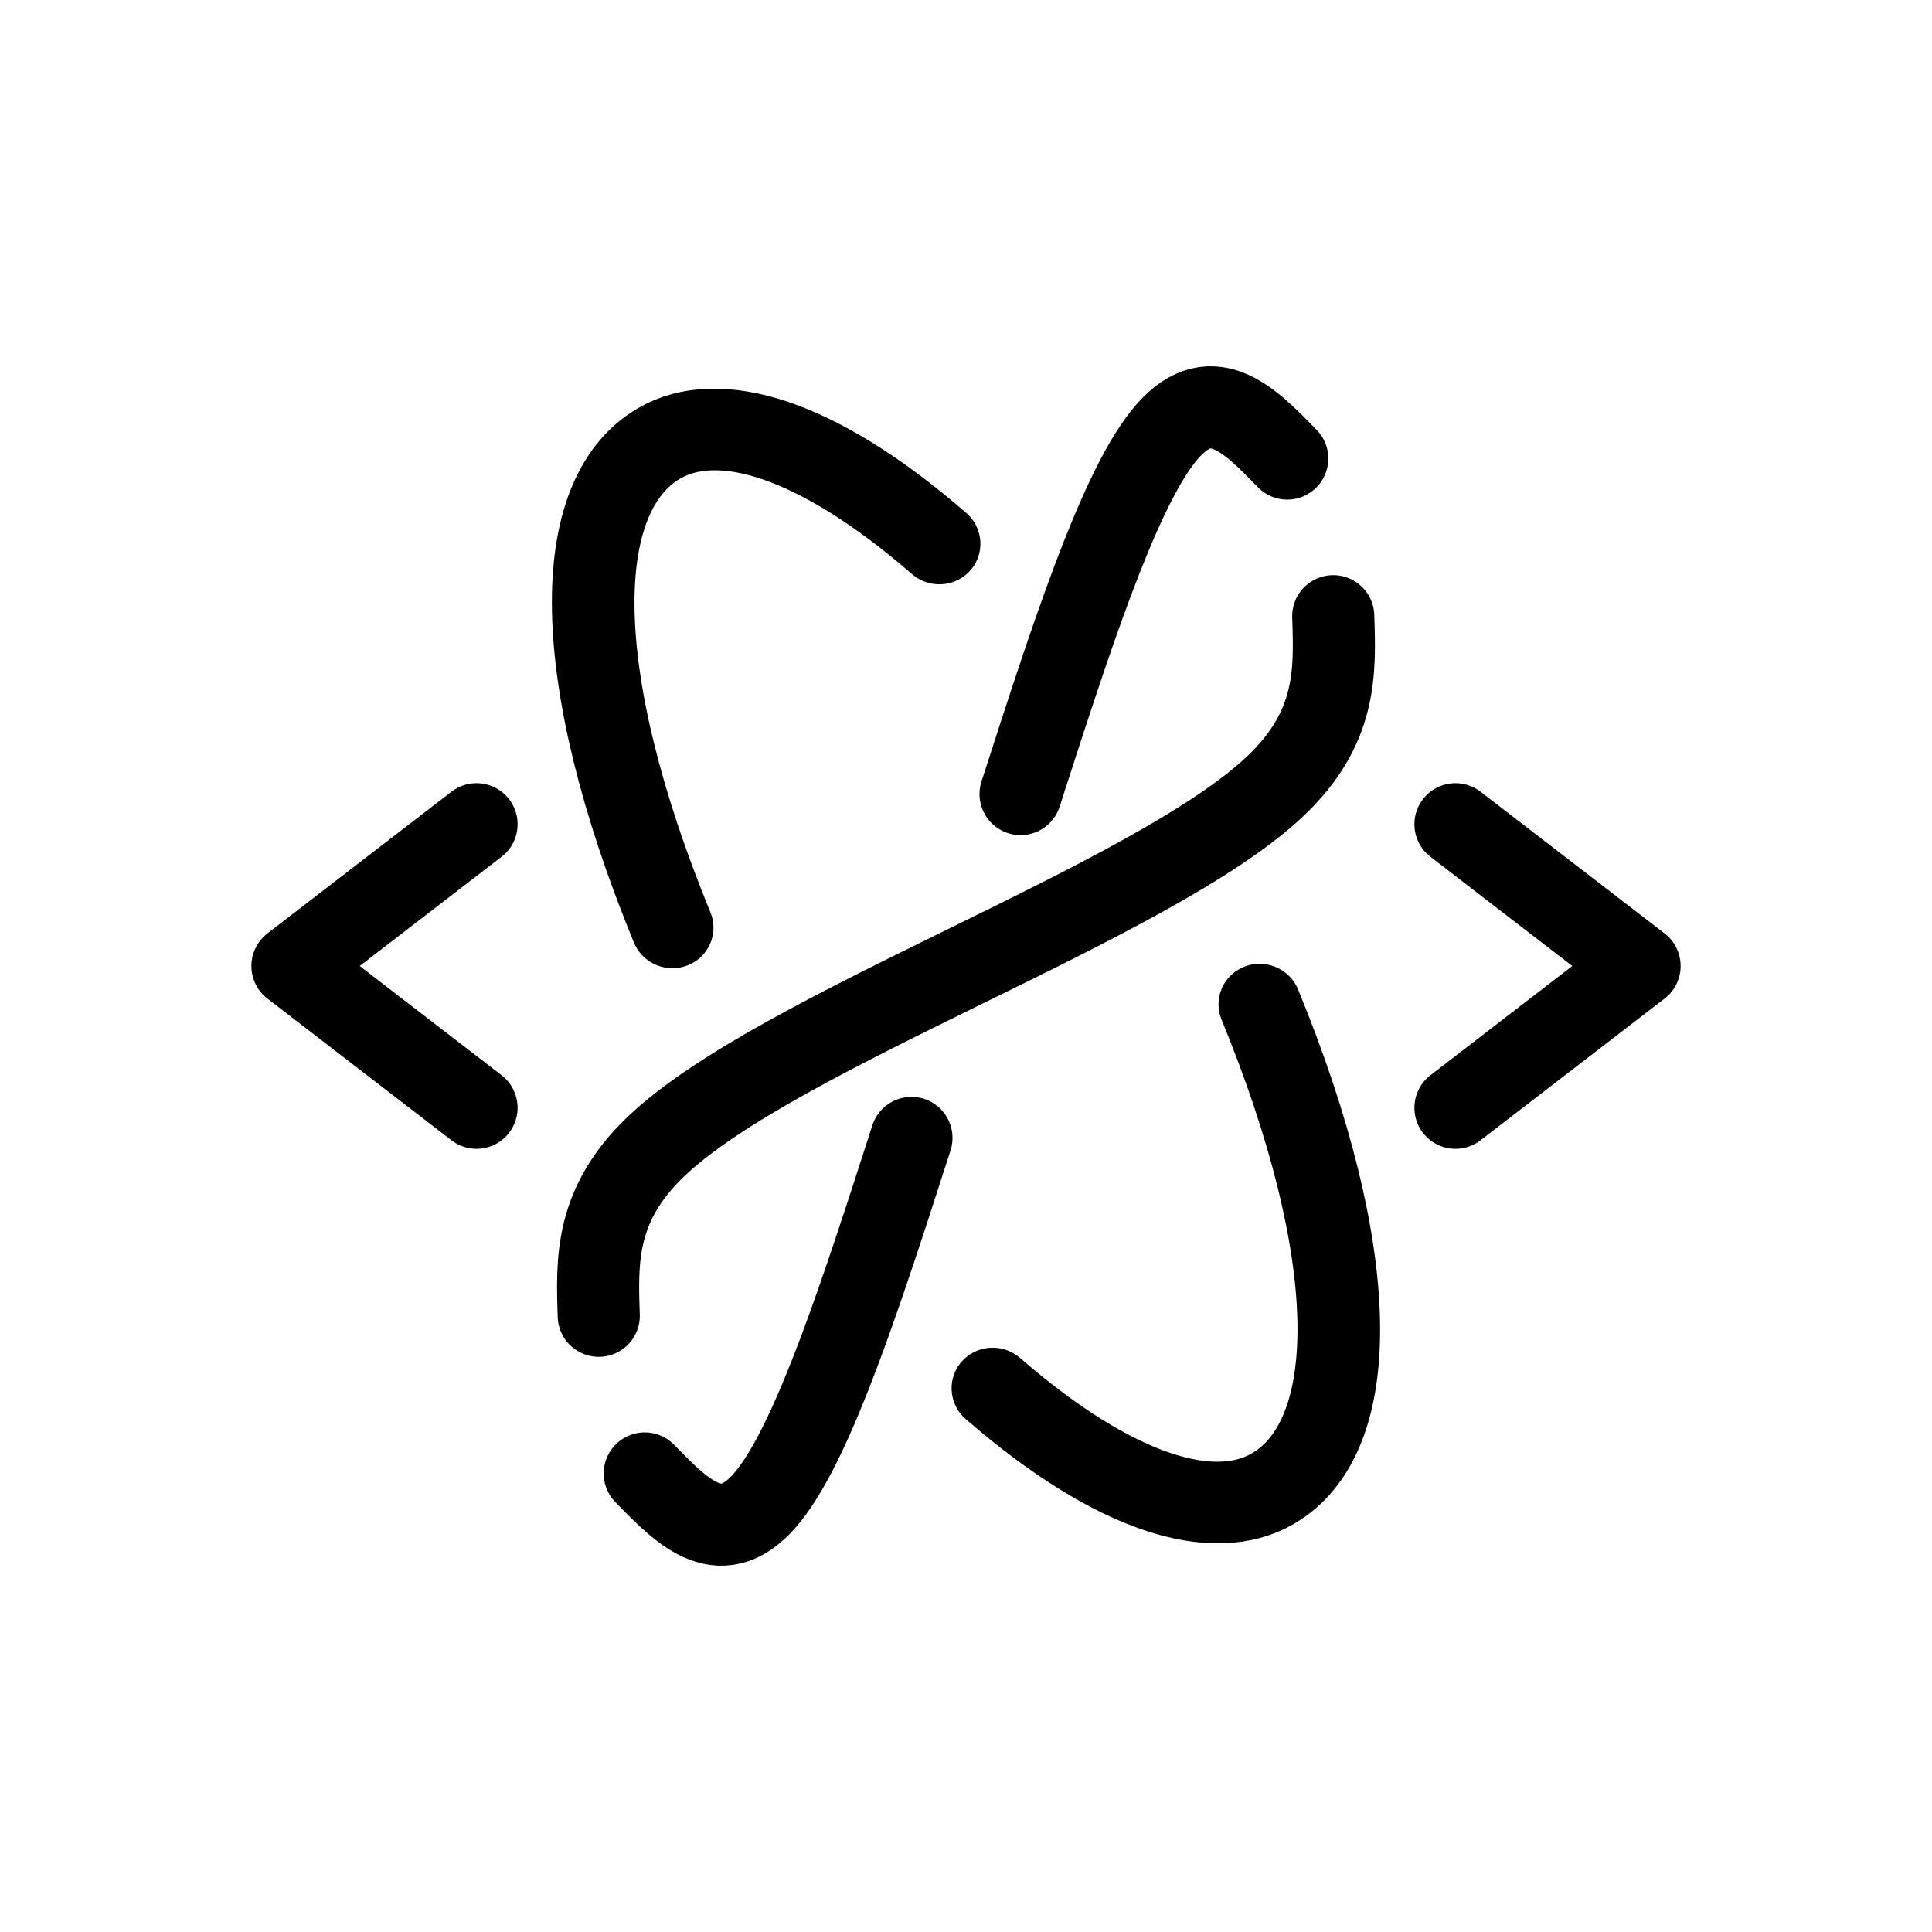
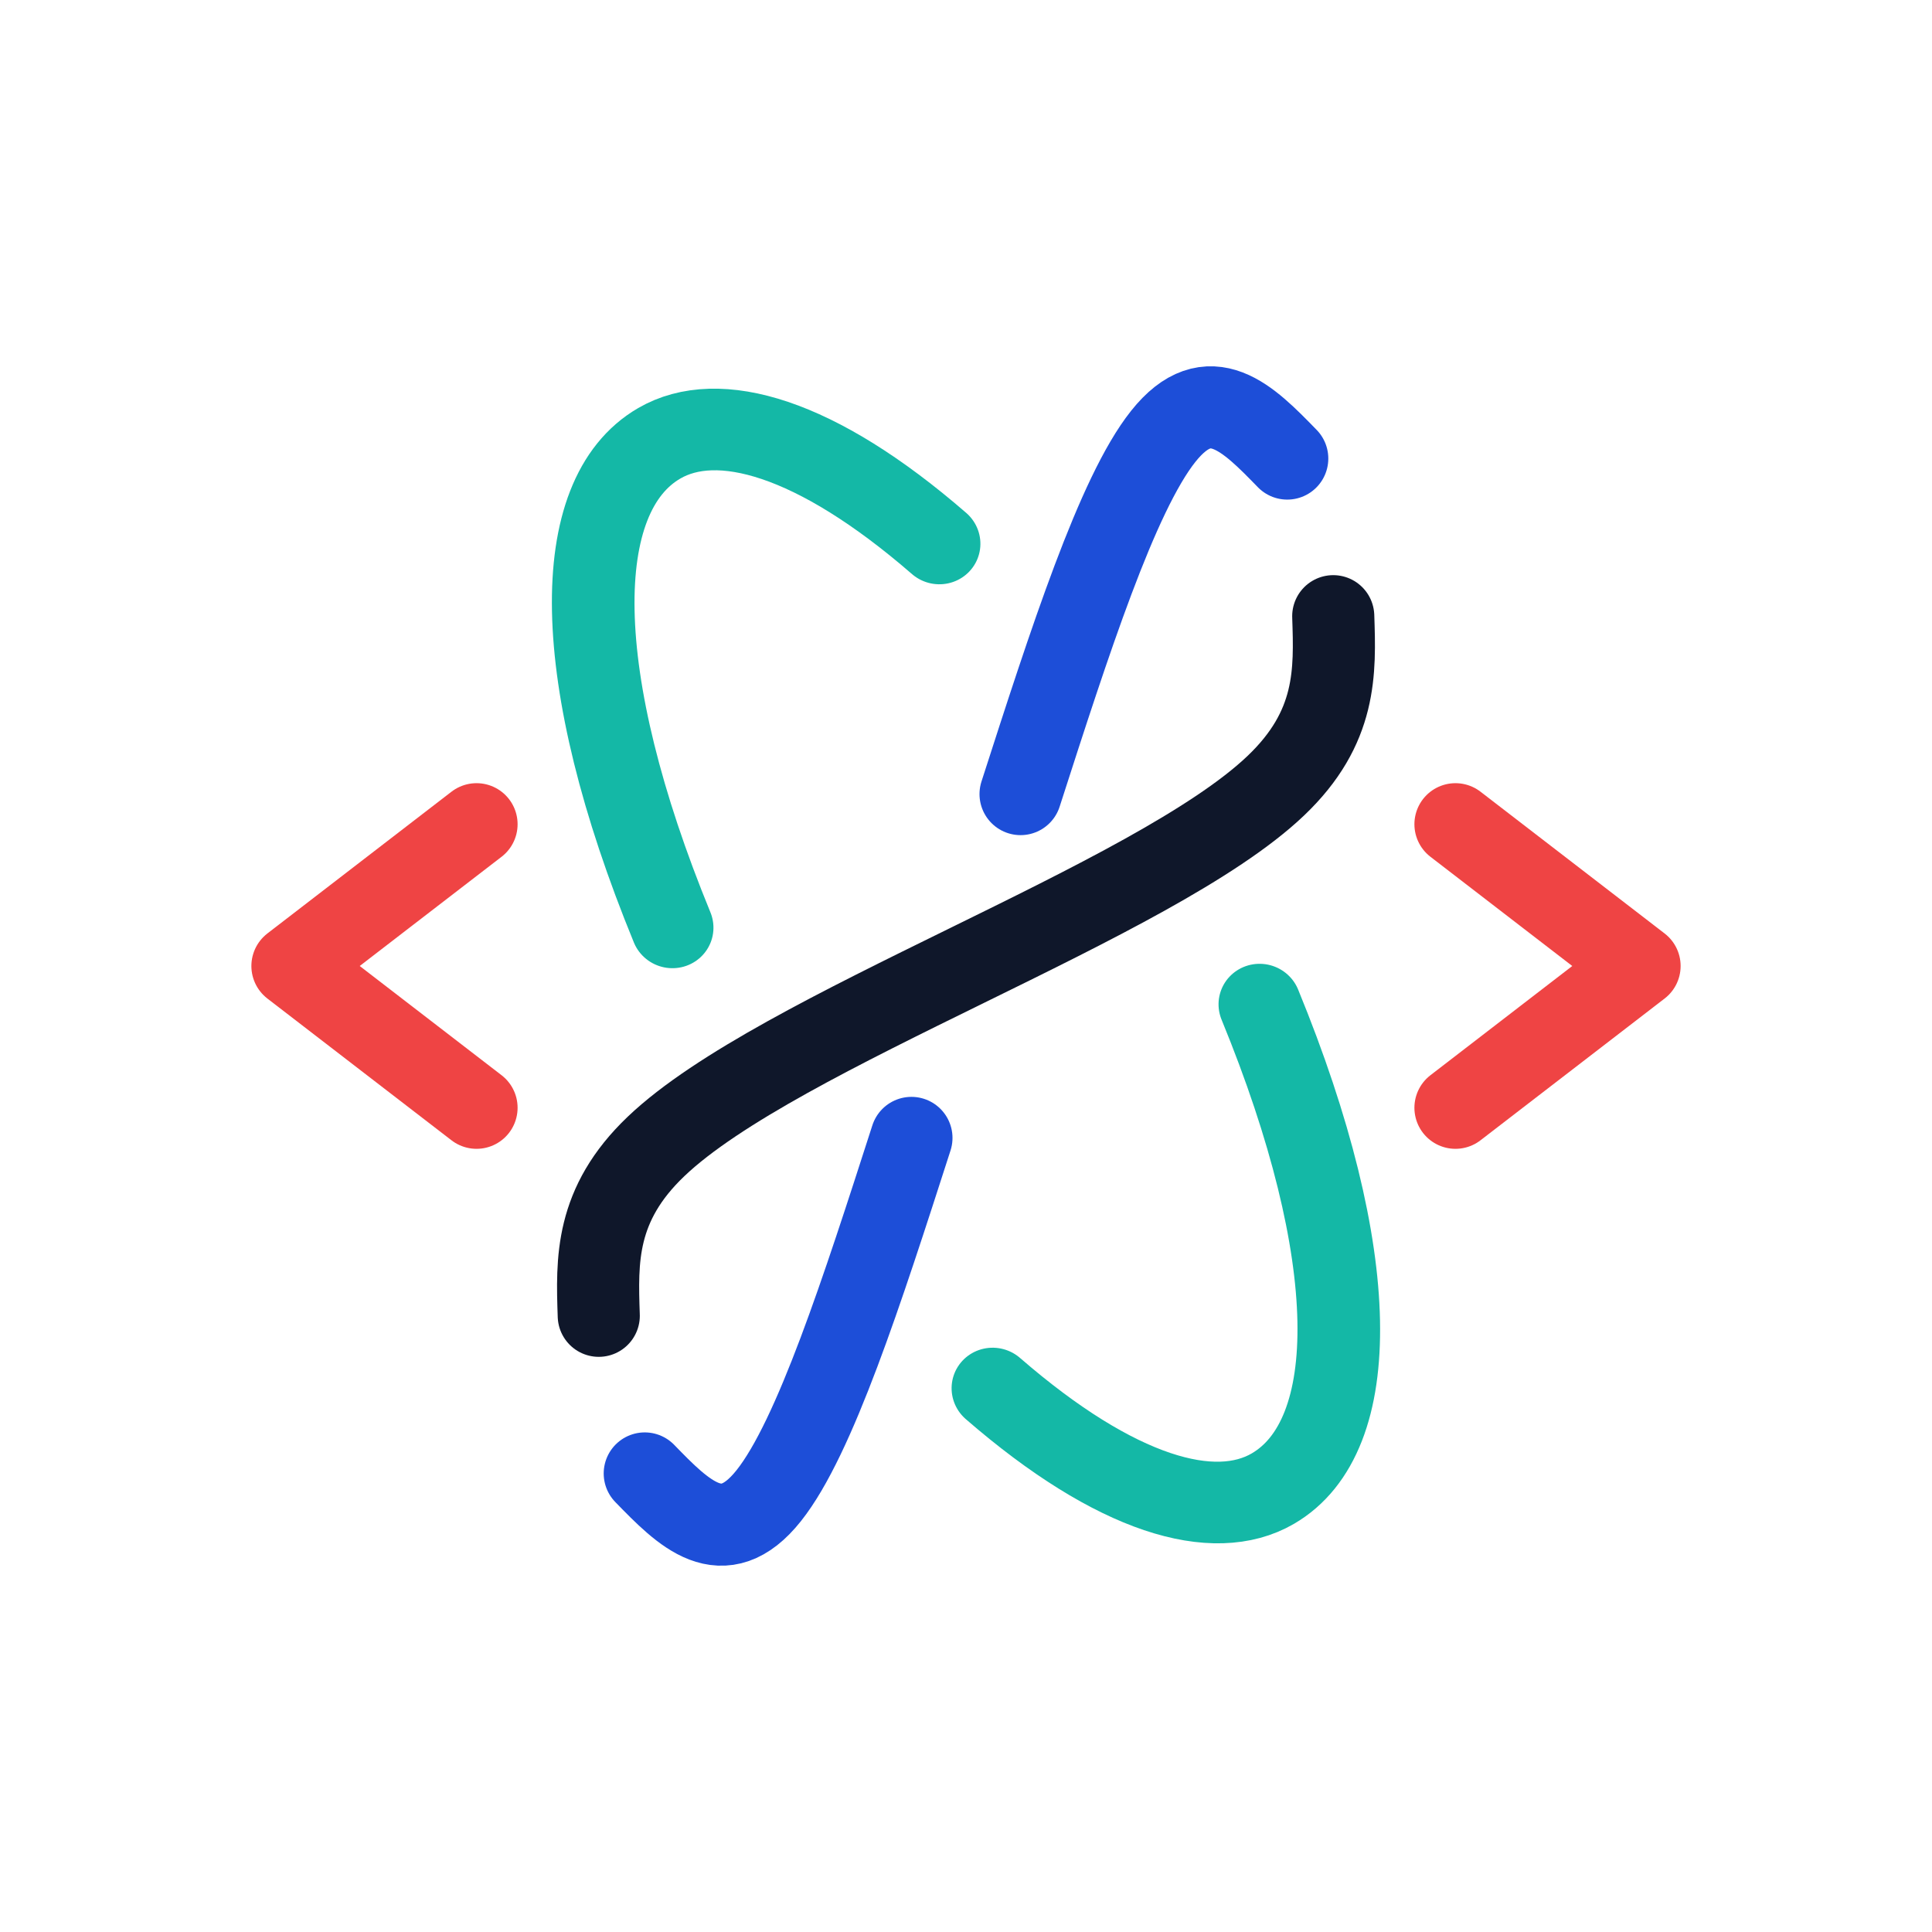
<svg xmlns="http://www.w3.org/2000/svg" width="400" height="400" viewBox="0 0 400 400" version="1.1" id="svg1">
  <style id="style21">
.measure-arrow
{
}
.measure-label
{

}
.measure-line
{
}</style>
  <defs id="defs1">
    </defs>
  <g id="layer3" style="display:none">
    <g id="path25" style="display:inline;opacity:1;stroke-width:15;stroke-dasharray:none">
      <path style="baseline-shift:baseline;display:inline;overflow:visible;fill:#0e1116;fill-opacity:1;stroke-width:15;stroke-linecap:round;stroke-linejoin:round;stroke-dasharray:none;enable-background:accumulate;stop-color:#000000;stop-opacity:1" d="m 282.129,118.422 c 0.16,14.67 0.174,31.309 -14.039,46.303 -14.213,14.994 -40.063,27.136 -65.984,39.641 -25.921,12.505 -51.316,25.083 -63.16,37.578 -11.844,12.495 -11.541,24.859 -11.381,39.529 0.03,2.677 -2.116,4.871 -4.793,4.9 -2.678,0.03 -4.872,-2.117 -4.9,-4.795 -0.16,-14.67 -0.174,-31.309 14.039,-46.303 14.213,-14.994 40.063,-27.136 65.984,-39.641 25.921,-12.505 51.316,-25.083 63.16,-37.578 11.844,-12.495 11.541,-24.859 11.381,-39.529 -0.03,-2.677 2.116,-4.871 4.793,-4.9 2.678,-0.03 4.872,2.117 4.9,4.795 z" id="path7" />
      <g id="g3" style="stroke-width:15;stroke-dasharray:none">
        <g id="path3" style="opacity:1;stroke-width:15;stroke-dasharray:none">
          <path style="baseline-shift:baseline;display:inline;overflow:visible;fill:#0e1116;fill-opacity:1;fill-rule:evenodd;stroke-width:15;stroke-dasharray:none;enable-background:accumulate;stop-color:#000000;stop-opacity:1" d="m 277.128,104.492 12.346,20.83 -24.234,0.265 z m -154.257,191.017 -12.346,-20.83 24.234,-0.265 z" id="path4" />
          <path style="baseline-shift:baseline;display:inline;overflow:visible;fill:#0e1116;fill-opacity:1;fill-rule:evenodd;stroke-width:15;stroke-dasharray:none;enable-background:accumulate;stop-color:#000000;stop-opacity:1" d="m 277.094,101.264 -14.635,25.969 29.834,-0.326 z m 0.07,6.455 9.492,16.018 -18.633,0.203 z m -154.258,191.018 14.635,-25.969 -29.834,0.326 z m -0.07,-6.455 -9.492,-16.018 18.633,-0.203 z" id="path5" />
        </g>
      </g>
    </g>
    <path style="display:inline;opacity:1;fill:none;stroke:#ffd700;stroke-width:12.388;stroke-linecap:round;stroke-linejoin:round;stroke-dasharray:none;stroke-dashoffset:0;stroke-opacity:1" d="M 44.731,105.007 V 309.629 M 198.551,105.007 V 309.629" id="path9" transform="matrix(1,0,0,1.466129,78.35895,-108.6923)" />
  </g>
  <g id="layer2" style="display:none;stroke-width:17;stroke-dasharray:none">
    <ellipse style="display:inline;fill:none;stroke:#ff5900;stroke-width:17.001;stroke-dasharray:none;stroke-opacity:1" id="ellipse11" cy="201.43" cx="201.441" rx="50.604" ry="125.477" transform="matrix(-0.00707215,0.999975,0.9999746,-0.00713038,0,0)" />
    <ellipse style="display:inline;fill:none;fill-opacity:1;stroke:#ff5900;stroke-width:17;stroke-dasharray:none;stroke-opacity:1" id="path11" transform="rotate(30)" ry="125" rx="50" cy="73.205" cx="273.205" />
    <path id="path12" style="display:inline;fill:none;stroke:#ff5900;stroke-width:17.001;stroke-dasharray:none;stroke-opacity:1" transform="matrix(-0.8695398,0.4938628,0.5061624,0.8624382,0,0)" d="M -20.658,272.708 A 50.604,125.477 0 0 1 -71.262,398.185 50.604,125.477 0 0 1 -121.866,272.708 50.604,125.477 0 0 1 -71.262,147.231 50.604,125.477 0 0 1 -20.658,272.708 Z" />
  </g>
  <g id="layer1" style="display:inline;stroke-width:17;stroke-dasharray:none">
-     <path style="display:inline;fill:none;stroke:#000000;stroke-width:17;stroke-linecap:round;stroke-linejoin:miter;stroke-dasharray:none;stroke-opacity:1" d="M 98.662,170.649 60.545,200 M 98.662,229.351 60.545,200 M 301.338,170.649 339.455,200 M 301.338,229.351 339.455,200" id="path6" />
-     <path id="path11-8" style="display:inline;fill:none;stroke:#000000;stroke-width:17.001;stroke-linecap:round;stroke-dasharray:none" transform="matrix(-0.8695398,0.4938628,0.5061624,0.8624382,0,0)" d="m -110.74,193.882 c 10.821,-31.906 25.424,-46.782 39.478,-46.651 21.622,0.202 40.541,32.891 48.429,88.477 m -8.951,115.825 c -10.821,31.906 -25.424,46.782 -39.478,46.651 -21.622,-0.202 -40.541,-32.891 -48.429,-88.477" />
-     <path style="fill:none;fill-opacity:1;stroke:#000000;stroke-width:17;stroke-linecap:round;stroke-linejoin:round;stroke-dasharray:none;stroke-opacity:1" d="m 276.033,127.579 c 0.392,11.511 0.784,23.021 -11.888,35.091 -12.672,12.07 -38.409,24.7 -64.145,37.329 m -76.033,72.421 c -0.392,-11.511 -0.784,-23.021 11.888,-35.091 12.672,-12.07 38.409,-24.7 64.145,-37.329" id="path2" />
-     <path style="display:inline;fill:none;fill-opacity:1;stroke:#000000;stroke-width:17;stroke-linecap:round;stroke-linejoin:round;stroke-dasharray:none;stroke-opacity:1" d="m 211.296,164.406 c 10.185,-31.61 19.995,-62.054 29.537,-74.059 9.542,-12.005 17.644,-3.672 25.678,4.59 M 188.704,235.594 c -10.185,31.61 -19.995,62.054 -29.537,74.059 -9.542,12.005 -17.644,3.672 -25.678,-4.59" id="path1" />
+     <path style="display:inline;fill:none;stroke:#ef4444;stroke-width:17;stroke-linecap:round;stroke-linejoin:miter;stroke-dasharray:none;stroke-opacity:1" d="M 98.662,170.649 60.545,200 M 98.662,229.351 60.545,200 M 301.338,170.649 339.455,200 M 301.338,229.351 339.455,200" id="path6" />
+     <path id="path11-8" style="display:inline;fill:none;stroke:#14b8a6;stroke-width:17.001;stroke-linecap:round;stroke-dasharray:none;stroke-opacity:1" transform="matrix(-0.8695398,0.4938628,0.5061624,0.8624382,0,0)" d="m -110.74,193.882 c 10.821,-31.906 25.424,-46.782 39.478,-46.651 21.622,0.202 40.541,32.891 48.429,88.477 m -8.951,115.825 c -10.821,31.906 -25.424,46.782 -39.478,46.651 -21.622,-0.202 -40.541,-32.891 -48.429,-88.477" />
+     <path style="fill:none;fill-opacity:1;stroke:#0f172a;stroke-width:17;stroke-linecap:round;stroke-linejoin:round;stroke-dasharray:none;stroke-opacity:1" d="m 276.033,127.579 c 0.392,11.511 0.784,23.021 -11.888,35.091 -12.672,12.07 -38.409,24.7 -64.145,37.329 m -76.033,72.421 c -0.392,-11.511 -0.784,-23.021 11.888,-35.091 12.672,-12.07 38.409,-24.7 64.145,-37.329" id="path2" />
+     <path style="display:inline;fill:none;fill-opacity:1;stroke:#1d4ed8;stroke-width:17;stroke-linecap:round;stroke-linejoin:round;stroke-dasharray:none;stroke-opacity:1" d="m 211.296,164.406 c 10.185,-31.61 19.995,-62.054 29.537,-74.059 9.542,-12.005 17.644,-3.672 25.678,4.59 M 188.704,235.594 c -10.185,31.61 -19.995,62.054 -29.537,74.059 -9.542,12.005 -17.644,3.672 -25.678,-4.59" id="path1" />
  </g>
</svg>
